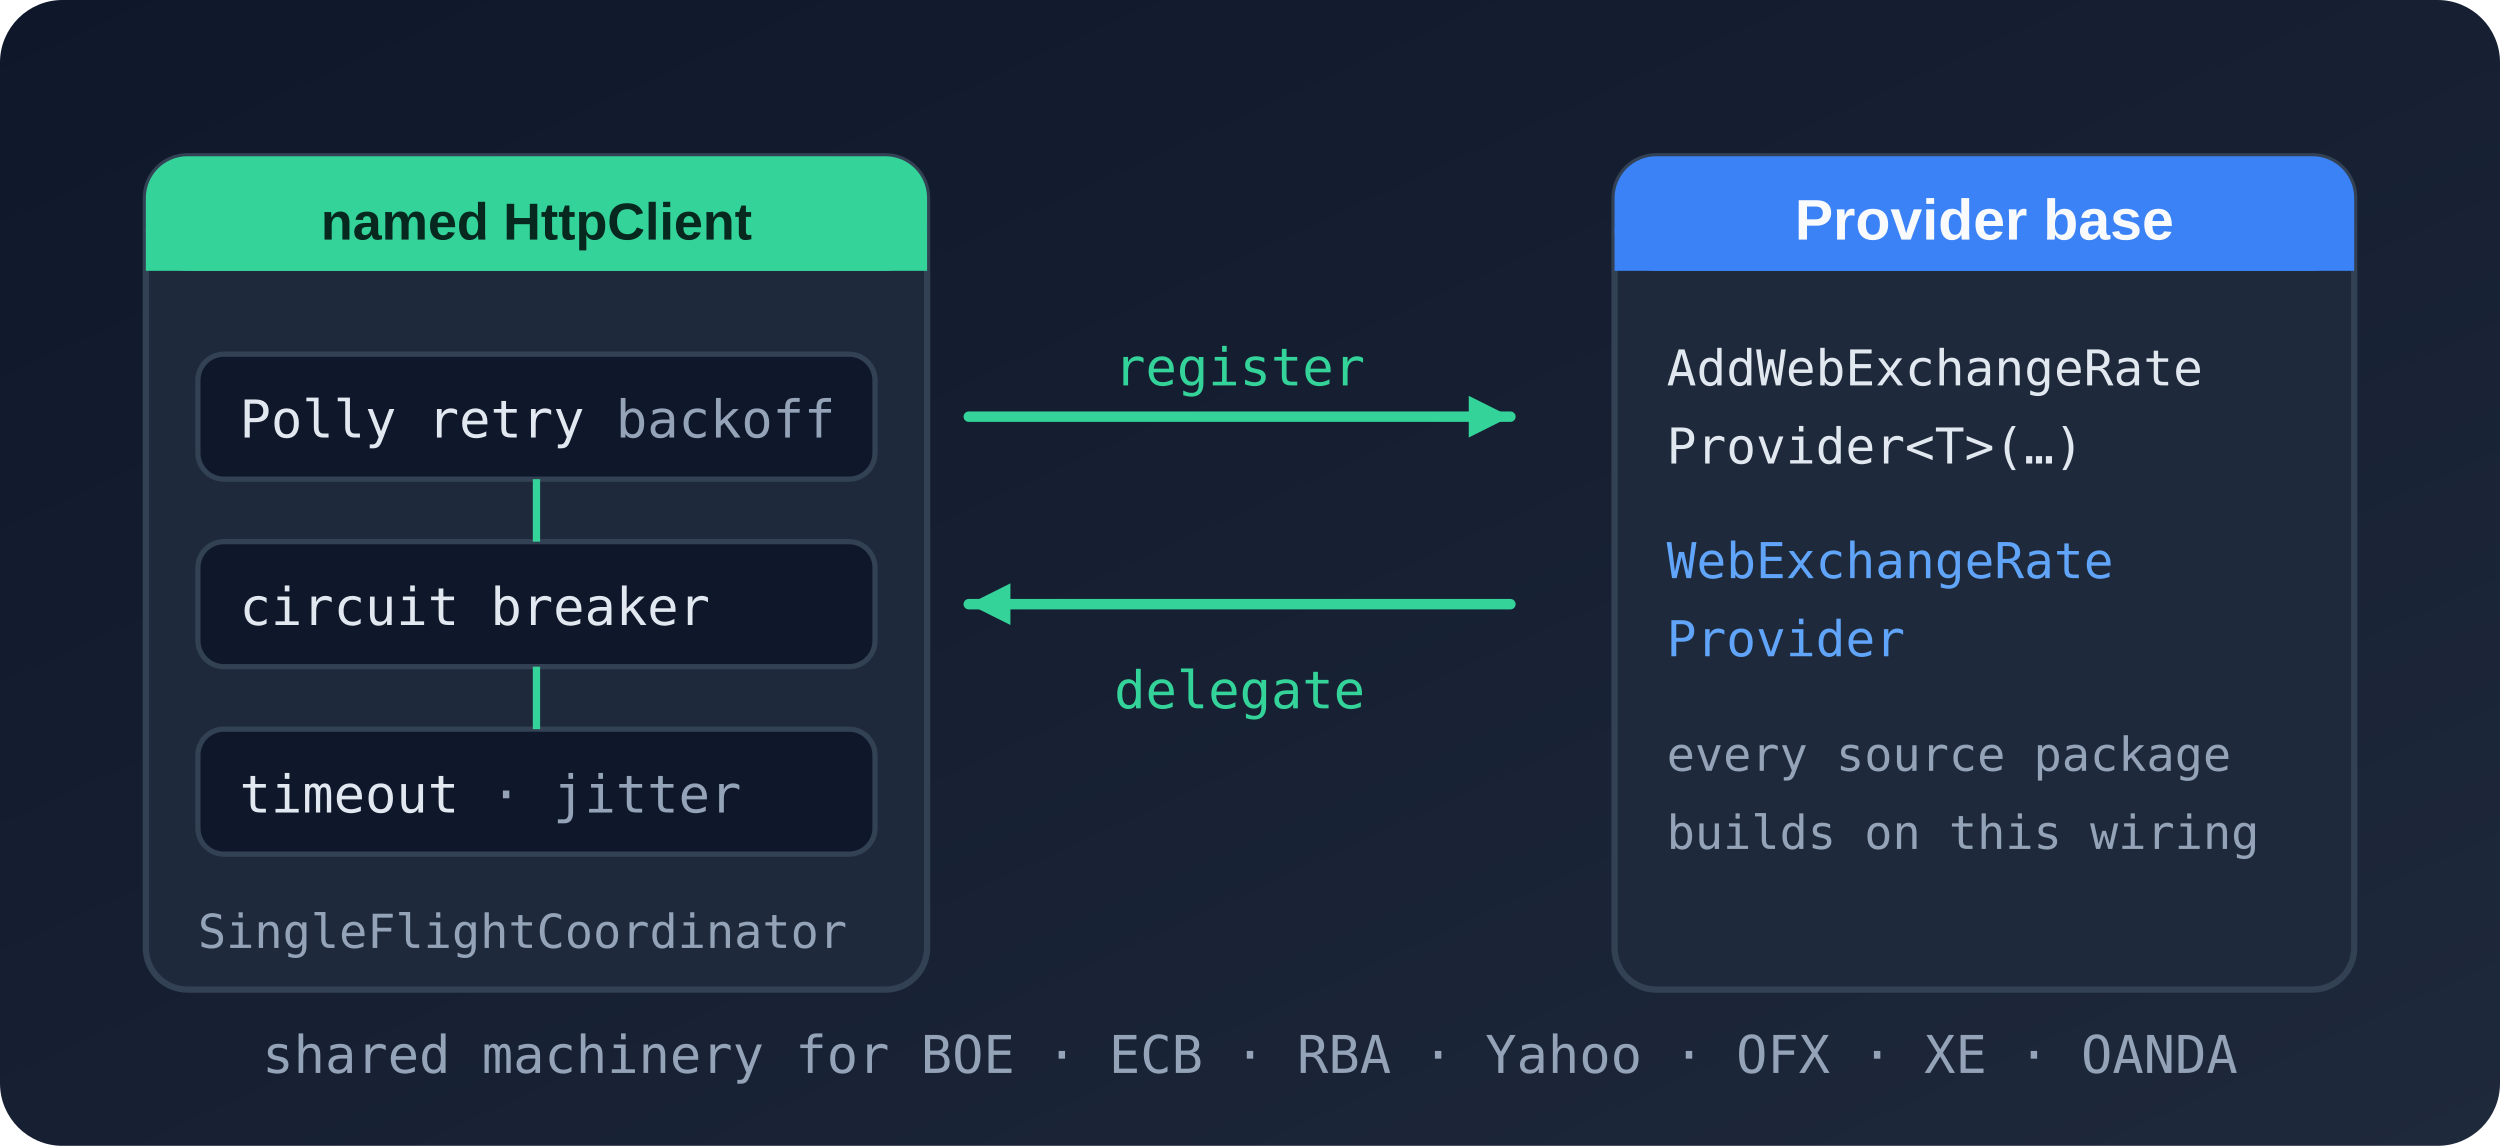
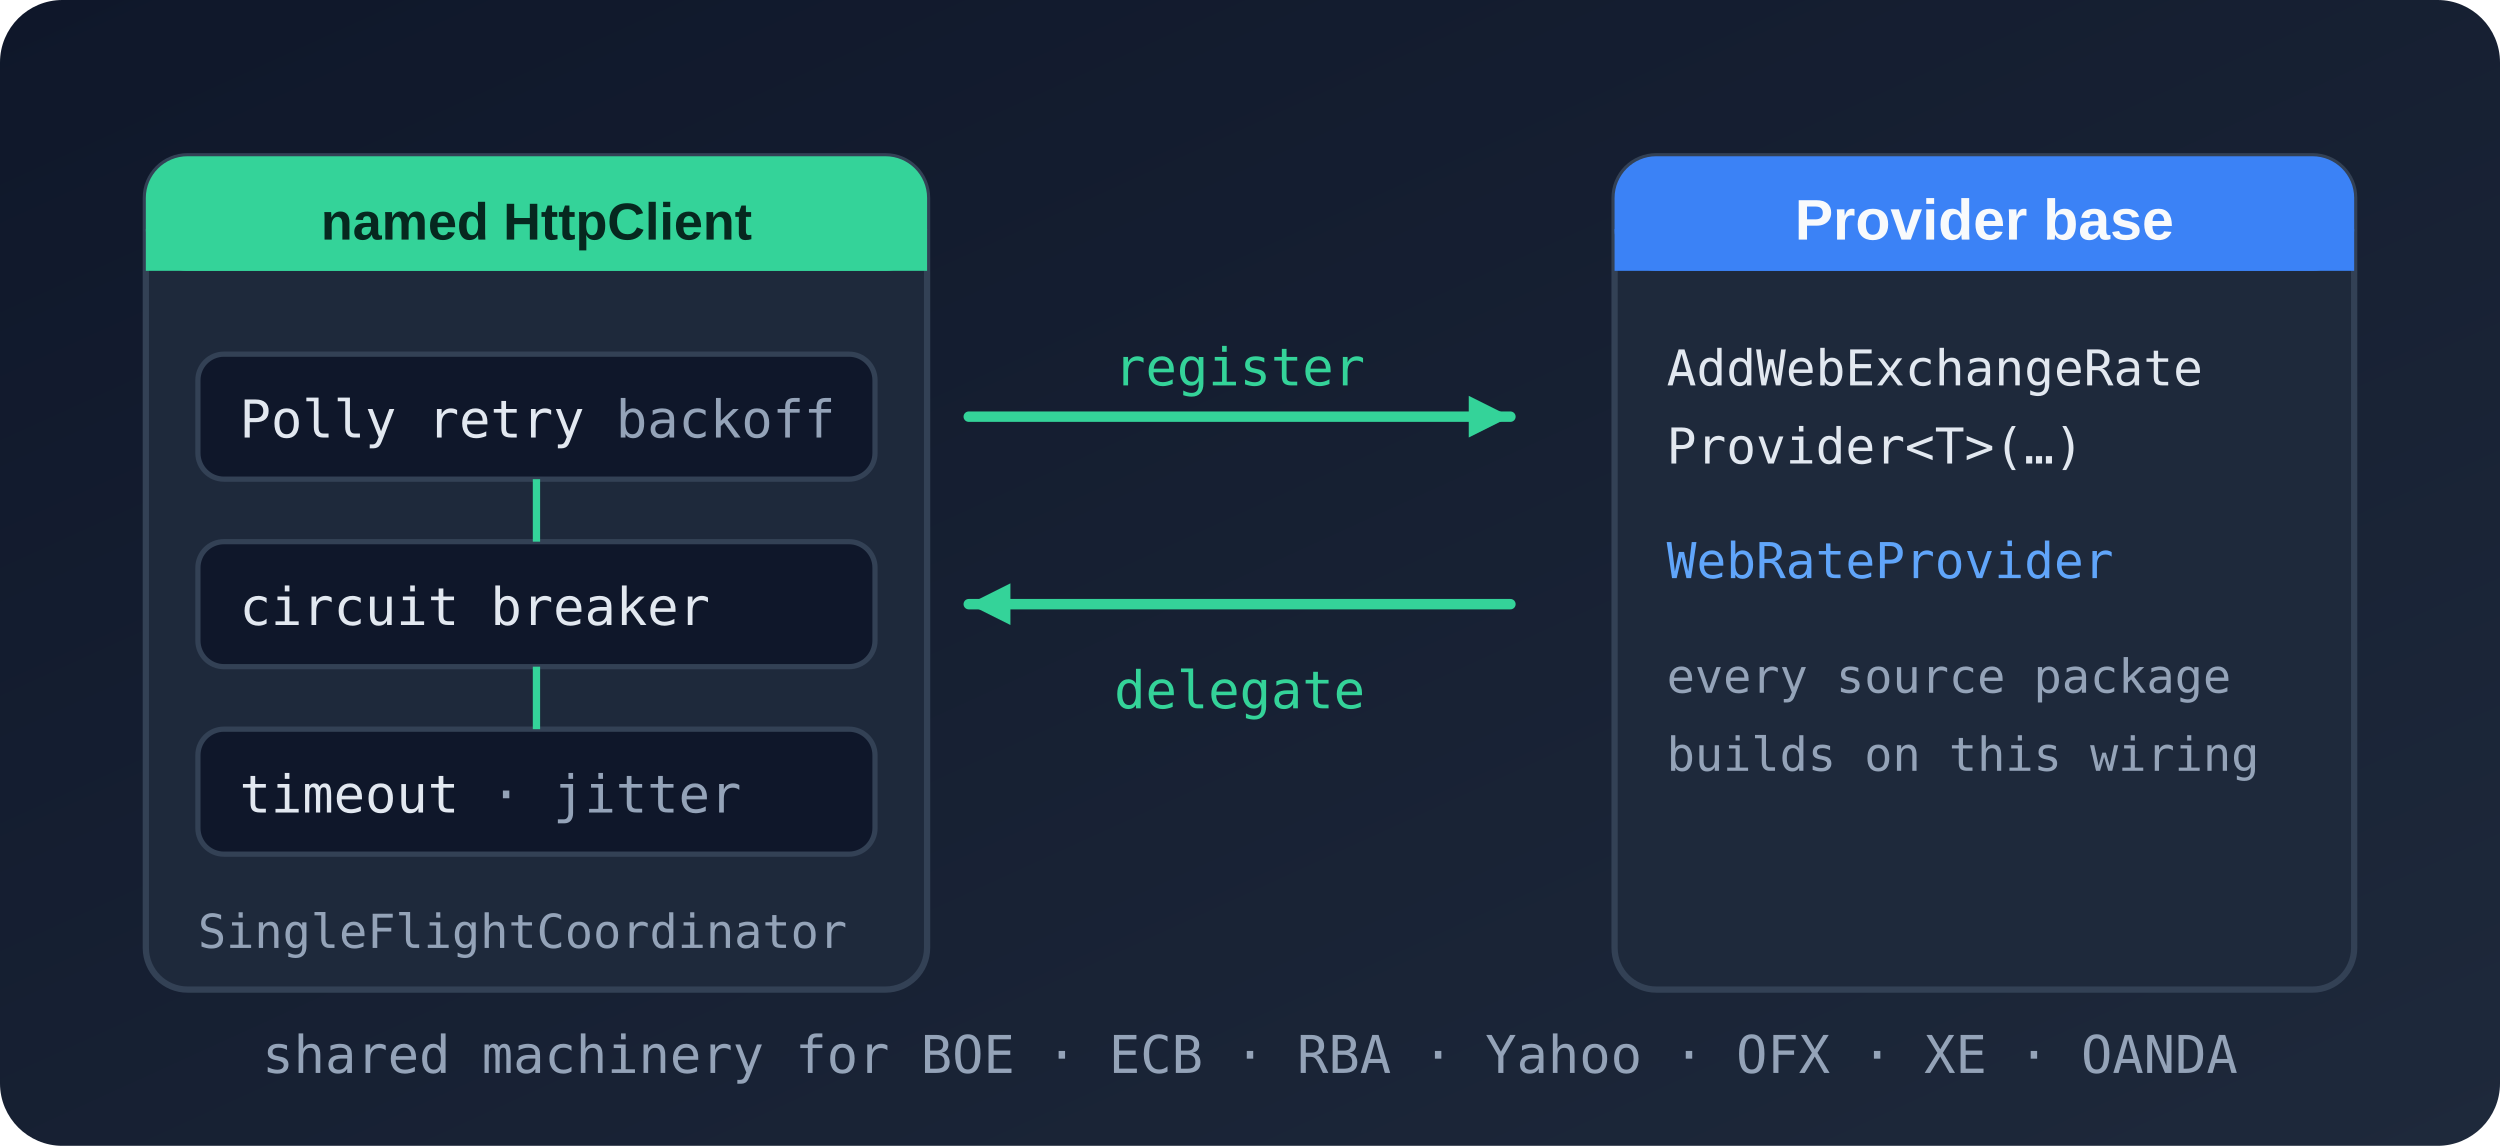
<svg xmlns="http://www.w3.org/2000/svg" viewBox="0 0 480 220" role="img" aria-label="Bodu.Financial.ExchangeRates.DependencyInjection — resilient HttpClient wiring for exchange-rate providers">
  <defs>
    <linearGradient id="fxdi-bg" x1="0" y1="0" x2="1" y2="1">
      <stop offset="0" stop-color="#0F172A" />
      <stop offset="1" stop-color="#1E293B" />
    </linearGradient>
  </defs>
  <rect width="480" height="220" rx="12" fill="url(#fxdi-bg)" />
  <g transform="translate(28 30)" font-family="'Segoe UI','Helvetica Neue',Arial,sans-serif" font-size="11">
    <rect width="150" height="160" rx="8" fill="#1E293B" stroke="#334155" stroke-width="1.2" />
    <rect width="150" height="22" rx="8" fill="#34D399" />
    <rect y="14" width="150" height="8" fill="#34D399" />
    <text x="75" y="16" fill="#06281F" text-anchor="middle" font-weight="700" font-size="10">named HttpClient</text>
    <g stroke="#334155" stroke-width="1">
      <rect x="10" y="38" width="130" height="24" rx="5" fill="#0F172A" />
      <rect x="10" y="74" width="130" height="24" rx="5" fill="#0F172A" />
      <rect x="10" y="110" width="130" height="24" rx="5" fill="#0F172A" />
    </g>
    <g fill="#E2E8F0" font-family="'Consolas','Menlo',monospace" font-size="10">
      <text x="18" y="54">Polly retry <tspan fill="#94A3B8">backoff</tspan>
      </text>
      <text x="18" y="90">circuit breaker</text>
      <text x="18" y="126">timeout <tspan fill="#94A3B8">· jitter</tspan>
      </text>
    </g>
    <g fill="none" stroke="#34D399" stroke-width="1.4">
      <path d="M 75 62 L 75 74" />
      <path d="M 75 98 L 75 110" />
    </g>
    <text x="10" y="152" fill="#94A3B8" font-family="'Consolas','Menlo',monospace" font-size="9">SingleFlightCoordinator</text>
  </g>
  <g transform="translate(186 80)" fill="none" stroke="#34D399" stroke-width="2" stroke-linecap="round">
    <line x1="0" y1="0" x2="104" y2="0" />
    <polygon points="104,0 96,-4 96,4" fill="#34D399" stroke="none" />
    <line x1="104" y1="36" x2="0" y2="36" />
    <polygon points="0,36 8,32 8,40" fill="#34D399" stroke="none" />
  </g>
  <g transform="translate(186 80)" fill="#34D399" font-family="'Consolas','Menlo',monospace" font-size="10" text-anchor="middle">
    <text x="52" y="-6">register</text>
    <text x="52" y="56">delegate</text>
  </g>
  <g transform="translate(310 30)" font-family="'Segoe UI','Helvetica Neue',Arial,sans-serif" font-size="11">
    <rect width="142" height="160" rx="8" fill="#1E293B" stroke="#334155" stroke-width="1.2" />
    <rect width="142" height="22" rx="8" fill="#3B82F6" />
    <rect y="14" width="142" height="8" fill="#3B82F6" />
    <text x="71" y="16" fill="#F8FAFC" text-anchor="middle" font-weight="700" font-size="11">Provider base</text>
    <g fill="#E2E8F0" font-family="'Consolas','Menlo',monospace" font-size="9.5">
      <text x="10" y="44">AddWebExchangeRate</text>
      <text x="10" y="59">Provider&lt;T&gt;(…)</text>
      <text x="10" y="81">
-         <tspan fill="#60A5FA">WebExchangeRate</tspan>
+         <tspan fill="#60A5FA">WebRateProvider</tspan>
      </text>
-       <text x="10" y="96">
-         <tspan fill="#60A5FA">Provider</tspan>
+       <text x="10" y="103">
+         <tspan fill="#94A3B8" font-size="9">every source package</tspan>
      </text>
      <text x="10" y="118">
-         <tspan fill="#94A3B8" font-size="9">every source package</tspan>
-       </text>
-       <text x="10" y="133">
        <tspan fill="#94A3B8" font-size="9">builds on this wiring</tspan>
      </text>
    </g>
  </g>
  <g fill="#94A3B8" font-family="'Consolas','Menlo',monospace" font-size="10">
    <text x="240" y="206" text-anchor="middle">shared machinery for BOE · ECB · RBA · Yahoo · OFX · XE · OANDA</text>
  </g>
</svg>
